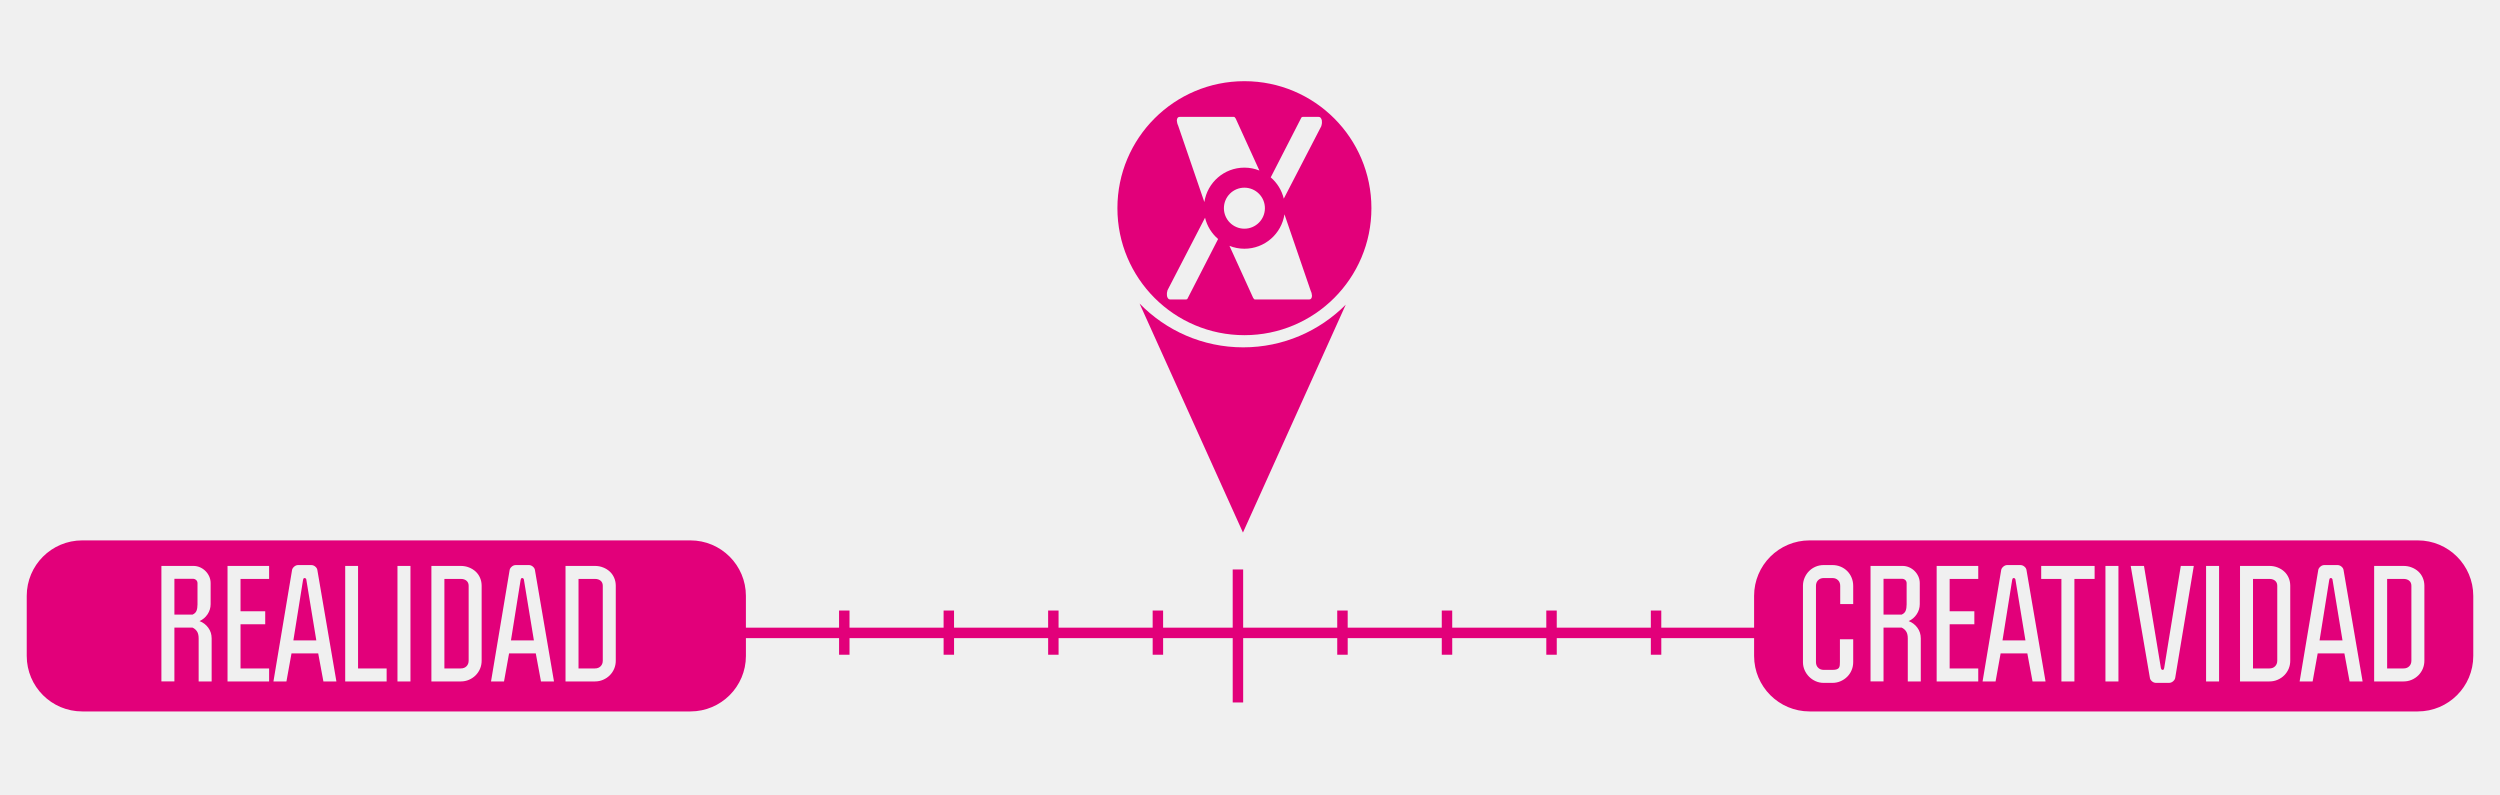
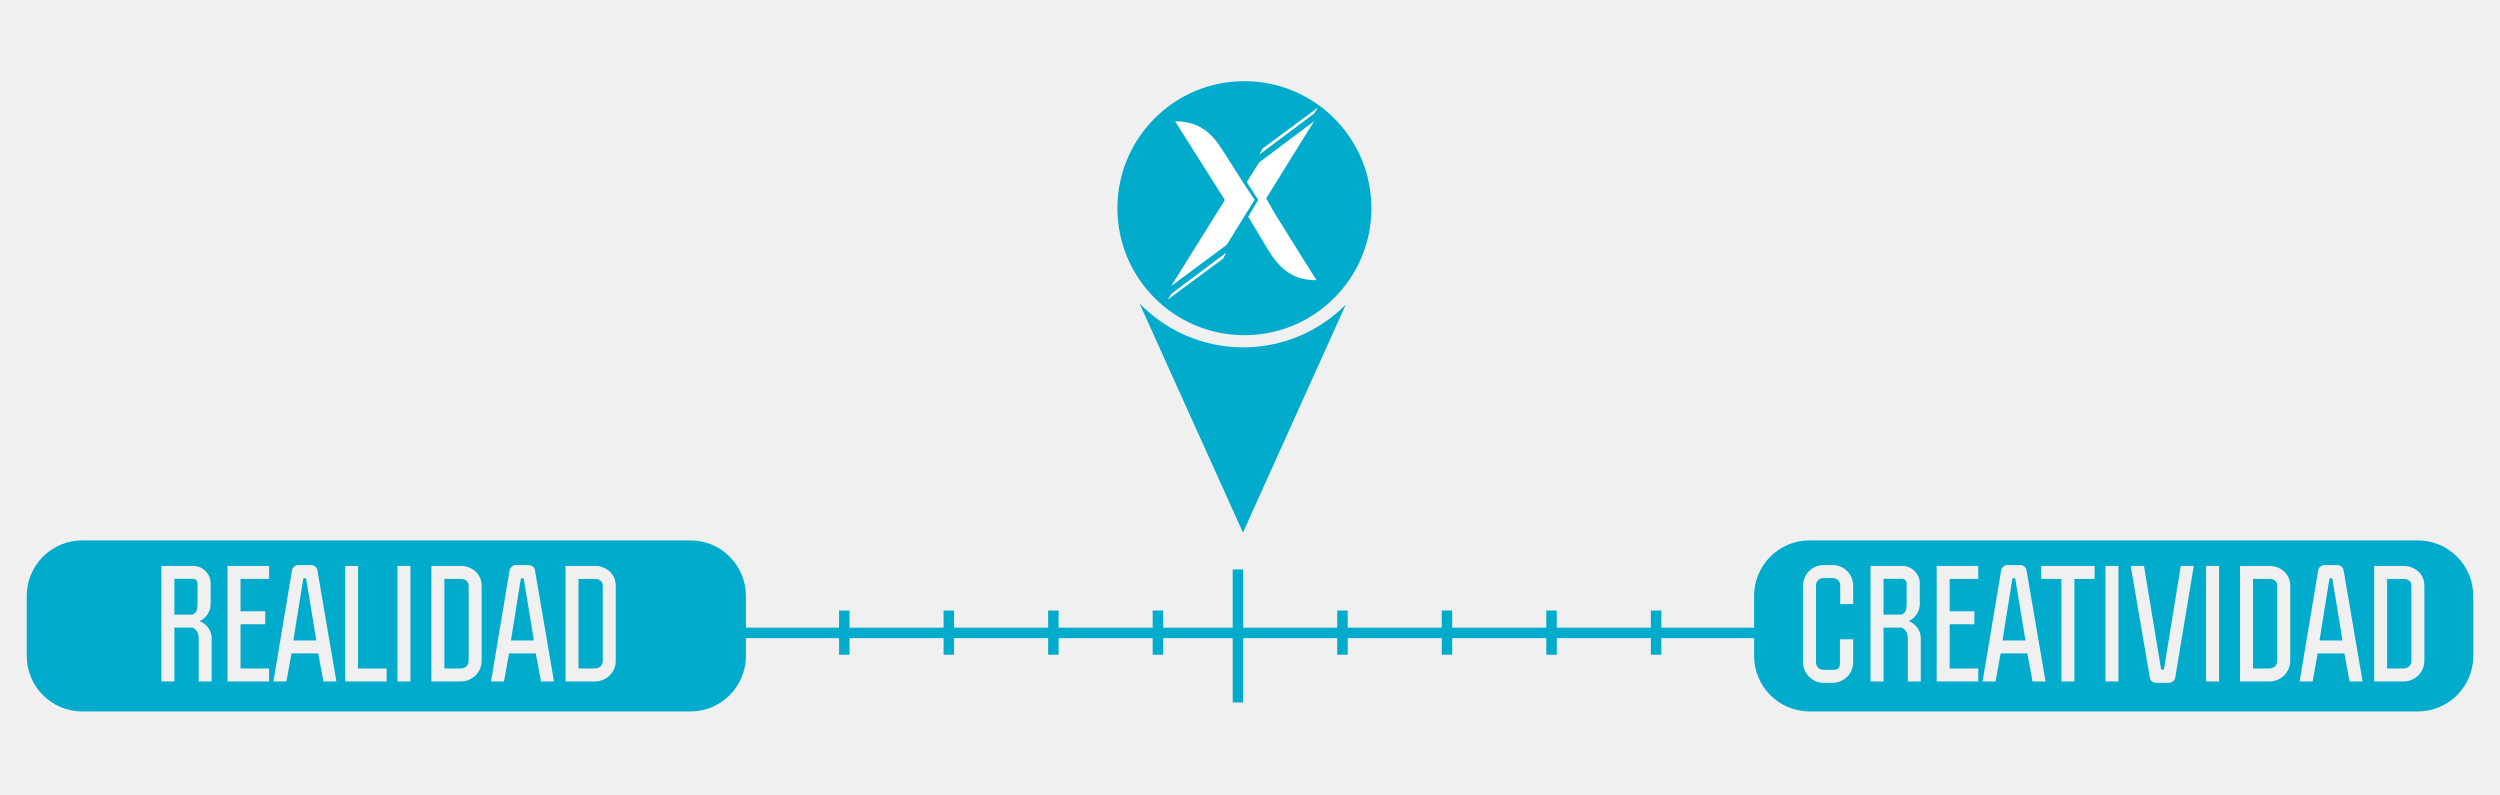
<svg xmlns="http://www.w3.org/2000/svg" version="1.1" id="Capa_1" x="0px" y="0px" width="561.9px" height="178.48px" viewBox="0 0 561.9 178.48" enable-background="new 0 0 561.9 178.48" xml:space="preserve">
-   <path fill="#E2007A" d="M543.416,121.458H406.722c-6.889,0-12.473,5.585-12.473,12.473v7.14H373.39v-3.855h-2.349v3.855h-21.146  v-3.855h-2.35v3.855h-21.145v-3.855h-2.35v3.855h-21.144v-3.855h-2.351v3.855h-21.144v-13.073h-2.35v13.073h-15.641v-3.855h-2.349  v3.855h-21.147v-3.855h-2.347v3.855h-21.147v-3.855h-2.348v3.855h-21.146v-3.855h-2.35v3.855h-20.937v-7.14  c0-6.888-5.586-12.473-12.475-12.473H18.482c-6.889,0-12.473,5.585-12.473,12.473v13.497c0,6.89,5.584,12.474,12.473,12.474h136.695  c6.889,0,12.475-5.584,12.475-12.474v-4.008h20.937v3.734h2.35v-3.734h21.146v3.734h2.348v-3.734h21.147v3.734h2.347v-3.734h21.147  v3.734h2.349v-3.734h15.641v14.459h2.35V143.42h21.144v3.734h2.351v-3.734h21.144v3.734h2.35v-3.734h21.145v3.734h2.35v-3.734  h21.146v3.734h2.349v-3.734h20.859v4.008c0,6.89,5.584,12.474,12.473,12.474h136.693c6.891,0,12.475-5.584,12.475-12.474v-13.497  C555.89,127.043,550.306,121.458,543.416,121.458z M47.57,153.159h-2.921v-9.672c0-0.67-0.125-1.194-0.373-1.573  c-0.249-0.378-0.59-0.665-1.022-0.86h-4.057v12.104h-2.921v-25.961h7.172c0.541,0,1.043,0.104,1.509,0.309  c0.465,0.206,0.876,0.487,1.233,0.844c0.357,0.357,0.638,0.77,0.844,1.233c0.206,0.465,0.309,0.968,0.309,1.509v4.673  c0,0.844-0.233,1.612-0.698,2.304c-0.466,0.693-1.066,1.201-1.801,1.525c0.8,0.303,1.455,0.801,1.963,1.493  c0.508,0.692,0.763,1.493,0.763,2.4V153.159z M60.486,130.118h-6.425v7.27h5.549v2.92h-5.549v9.93h6.425v2.922H51.14v-25.962h9.346  V130.118z M72.688,153.159l-1.168-6.297h-6.004l-1.136,6.297h-2.92l4.186-25.054c0.043-0.26,0.2-0.508,0.471-0.747  c0.27-0.237,0.579-0.356,0.925-0.356h2.888c0.346,0,0.654,0.113,0.925,0.341c0.271,0.227,0.427,0.48,0.471,0.763l4.284,25.054  H72.688z M86.901,153.159h-9.313v-25.962h2.888v23.041h6.425V153.159z M92.255,153.159h-2.92v-25.962h2.92V153.159z   M108.254,148.486c0,0.649-0.119,1.255-0.357,1.817s-0.568,1.055-0.99,1.477c-0.422,0.423-0.92,0.759-1.493,1.007  c-0.574,0.249-1.185,0.373-1.834,0.373h-6.62v-25.962h6.62c0.649,0,1.26,0.113,1.834,0.342c0.573,0.227,1.071,0.534,1.493,0.925  c0.422,0.389,0.751,0.859,0.99,1.412c0.238,0.552,0.357,1.151,0.357,1.801V148.486z M121.591,153.159l-1.168-6.297h-6.004  l-1.136,6.297h-2.92l4.186-25.054c0.043-0.26,0.2-0.508,0.471-0.747c0.27-0.237,0.579-0.356,0.925-0.356h2.888  c0.346,0,0.654,0.113,0.925,0.341c0.271,0.227,0.427,0.48,0.471,0.763l4.284,25.054H121.591z M138.401,148.486  c0,0.649-0.119,1.255-0.357,1.817c-0.238,0.563-0.568,1.055-0.99,1.477c-0.422,0.423-0.92,0.759-1.493,1.007  c-0.574,0.249-1.185,0.373-1.834,0.373h-6.62v-25.962h6.62c0.649,0,1.26,0.113,1.834,0.342c0.573,0.227,1.071,0.534,1.493,0.925  c0.422,0.389,0.751,0.859,0.99,1.412c0.238,0.552,0.357,1.151,0.357,1.801V148.486z M413.121,130.41  c-0.324-0.325-0.746-0.487-1.267-0.487h-1.946c-0.521,0-0.941,0.162-1.267,0.487c-0.324,0.323-0.485,0.745-0.485,1.266v17.134  c0,0.521,0.161,0.941,0.485,1.267c0.324,0.324,0.746,0.486,1.267,0.486h1.946c0.433,0,0.763-0.043,0.99-0.13  c0.228-0.086,0.389-0.205,0.486-0.356s0.156-0.336,0.179-0.553c0.021-0.216,0.032-0.454,0.032-0.714v-5.127h0.064h2.92v5.127  c0,0.649-0.118,1.255-0.356,1.817c-0.237,0.563-0.567,1.055-0.989,1.477s-0.92,0.757-1.492,1.006  c-0.573,0.249-1.186,0.374-1.834,0.374h-1.946c-0.648,0-1.255-0.125-1.817-0.374s-1.055-0.584-1.477-1.006s-0.758-0.914-1.006-1.477  c-0.25-0.563-0.375-1.168-0.375-1.817v-17.134c0-0.649,0.125-1.26,0.375-1.834c0.248-0.573,0.584-1.071,1.006-1.493  s0.912-0.751,1.477-0.99c0.563-0.237,1.169-0.356,1.817-0.356h1.946c0.648,0,1.261,0.119,1.834,0.356  c0.572,0.238,1.07,0.568,1.492,0.99s0.752,0.92,0.989,1.493c0.238,0.574,0.356,1.185,0.356,1.834v4.089h-2.92v-4.089  C413.606,131.156,413.445,130.735,413.121,130.41z M431.715,153.159L431.715,153.159h-2.921v-9.672c0-0.67-0.125-1.194-0.373-1.573  c-0.249-0.378-0.59-0.665-1.021-0.86h-4.058v12.104h-2.921v-25.961h7.172c0.541,0,1.044,0.104,1.509,0.309  c0.467,0.206,0.877,0.487,1.233,0.844c0.357,0.357,0.638,0.77,0.844,1.233c0.205,0.465,0.31,0.968,0.31,1.509v4.673  c0,0.844-0.233,1.612-0.698,2.304c-0.465,0.693-1.065,1.201-1.801,1.525c0.8,0.303,1.455,0.801,1.964,1.493  c0.508,0.692,0.762,1.493,0.762,2.4V153.159z M444.631,130.118h-6.426v7.27h5.549v2.92h-5.549v9.93h6.426v2.922h-9.347v-25.962  h9.347V130.118z M456.832,153.159l-1.168-6.297h-6.004l-1.136,6.297h-2.921l4.187-25.054c0.043-0.26,0.2-0.508,0.471-0.747  c0.271-0.237,0.578-0.356,0.925-0.356h2.89c0.346,0,0.653,0.113,0.925,0.341c0.27,0.227,0.427,0.48,0.47,0.763l4.284,25.054H456.832  z M470.786,130.118h-4.543v23.041h-2.921v-23.041h-4.543v-2.921h12.007V130.118z M476.141,153.159h-2.921v-25.962h2.921V153.159z   M488.895,152.38c-0.043,0.26-0.2,0.509-0.471,0.747c-0.271,0.237-0.579,0.356-0.926,0.356h-2.888c-0.348,0-0.654-0.113-0.925-0.341  c-0.271-0.227-0.429-0.48-0.472-0.763l-4.315-25.184h2.985l3.797,22.943c0,0.065,0.021,0.13,0.064,0.195  c0.043,0.043,0.081,0.092,0.113,0.146c0.032,0.055,0.081,0.081,0.146,0.081h0.098c0.129,0,0.211-0.054,0.243-0.162  c0.032-0.107,0.061-0.194,0.081-0.26l3.731-22.943h2.921L488.895,152.38z M498.759,153.159h-2.921v-25.962h2.921V153.159z   M514.757,148.486c0,0.649-0.119,1.255-0.355,1.817c-0.238,0.563-0.568,1.055-0.99,1.477c-0.422,0.423-0.92,0.759-1.492,1.007  c-0.573,0.249-1.185,0.373-1.834,0.373h-6.62v-25.962h6.62c0.649,0,1.261,0.113,1.834,0.342c0.572,0.227,1.07,0.534,1.492,0.925  c0.422,0.389,0.752,0.859,0.99,1.412c0.236,0.552,0.355,1.151,0.355,1.801V148.486z M528.095,153.159l-1.168-6.297h-6.004  l-1.136,6.297h-2.921l4.187-25.054c0.043-0.26,0.2-0.508,0.471-0.747c0.271-0.237,0.578-0.356,0.926-0.356h2.889  c0.346,0,0.653,0.113,0.925,0.341c0.271,0.227,0.427,0.48,0.47,0.763l4.284,25.054H528.095z M544.904,148.486  c0,0.649-0.119,1.255-0.356,1.817s-0.567,1.055-0.99,1.477c-0.422,0.423-0.92,0.759-1.491,1.007  c-0.573,0.249-1.186,0.373-1.834,0.373h-6.62v-25.962h6.62c0.648,0,1.261,0.113,1.834,0.342c0.571,0.227,1.069,0.534,1.491,0.925  c0.423,0.389,0.753,0.859,0.99,1.412c0.237,0.552,0.356,1.151,0.356,1.801V148.486z" />
+   <path fill="#00ABCC" d="M543.416,121.458H406.722c-6.889,0-12.473,5.585-12.473,12.474v7.14H373.39v-3.855h-2.349v3.855h-21.146  v-3.855h-2.35v3.855H326.4v-3.855h-2.351v3.855h-21.144v-3.855h-2.351v3.855h-21.145v-13.073h-2.35v13.073H261.42v-3.855h-2.349  v3.855h-21.147v-3.855h-2.347v3.855H214.43v-3.855h-2.348v3.855h-21.146v-3.855h-2.35v3.855h-20.937v-7.14  c0-6.889-5.586-12.474-12.475-12.474H18.482c-6.889,0-12.473,5.585-12.473,12.474v13.496c0,6.891,5.584,12.475,12.473,12.475  h136.695c6.889,0,12.475-5.584,12.475-12.475v-4.008h20.937v3.734h2.35v-3.734h21.146v3.734h2.348v-3.734h21.147v3.734h2.347v-3.734  h21.147v3.734h2.349v-3.734h15.641v14.459h2.35V143.42h21.144v3.734h2.352v-3.734h21.144v3.734h2.351v-3.734h21.145v3.734h2.351  v-3.734h21.146v3.734h2.349v-3.734h20.859v4.008c0,6.891,5.584,12.475,12.473,12.475h136.693c6.891,0,12.475-5.584,12.475-12.475  v-13.496C555.89,127.043,550.306,121.458,543.416,121.458z M47.57,153.159h-2.921v-9.672c0-0.67-0.125-1.194-0.373-1.573  c-0.249-0.378-0.59-0.665-1.022-0.859h-4.057v12.104h-2.921v-25.961h7.172c0.541,0,1.043,0.104,1.509,0.309  c0.465,0.206,0.876,0.487,1.233,0.845c0.357,0.356,0.638,0.77,0.844,1.232c0.206,0.465,0.309,0.968,0.309,1.509v4.674  c0,0.844-0.233,1.611-0.698,2.304c-0.466,0.693-1.066,1.201-1.801,1.524c0.8,0.304,1.455,0.802,1.963,1.493  c0.508,0.692,0.763,1.493,0.763,2.4V153.159z M60.486,130.118h-6.425v7.271h5.549v2.92h-5.549v9.93h6.425v2.922H51.14v-25.962h9.346  V130.118z M72.688,153.159l-1.168-6.297h-6.004l-1.136,6.297h-2.92l4.186-25.054c0.043-0.261,0.2-0.508,0.471-0.747  c0.27-0.237,0.579-0.356,0.925-0.356h2.888c0.346,0,0.654,0.113,0.925,0.341s0.427,0.48,0.471,0.764l4.284,25.054L72.688,153.159  L72.688,153.159z M86.901,153.159h-9.313v-25.962h2.888v23.041h6.425V153.159z M92.255,153.159h-2.92v-25.962h2.92V153.159z   M108.254,148.486c0,0.648-0.119,1.255-0.357,1.816c-0.238,0.562-0.568,1.056-0.99,1.478c-0.422,0.423-0.92,0.759-1.493,1.007  c-0.574,0.249-1.185,0.373-1.834,0.373h-6.62v-25.962h6.62c0.649,0,1.26,0.113,1.834,0.342c0.573,0.228,1.071,0.534,1.493,0.925  c0.422,0.39,0.751,0.859,0.99,1.412c0.238,0.553,0.357,1.151,0.357,1.801V148.486z M121.591,153.159l-1.168-6.297h-6.004  l-1.136,6.297h-2.92l4.186-25.054c0.043-0.261,0.2-0.508,0.471-0.747c0.27-0.237,0.579-0.356,0.925-0.356h2.888  c0.346,0,0.654,0.113,0.925,0.341s0.427,0.48,0.471,0.764l4.284,25.054L121.591,153.159L121.591,153.159z M138.401,148.486  c0,0.648-0.119,1.255-0.357,1.816c-0.238,0.563-0.568,1.056-0.99,1.478c-0.422,0.423-0.92,0.759-1.493,1.007  c-0.574,0.249-1.185,0.373-1.834,0.373h-6.62v-25.962h6.62c0.649,0,1.26,0.113,1.834,0.342c0.573,0.228,1.071,0.534,1.493,0.925  c0.422,0.39,0.751,0.859,0.99,1.412c0.238,0.553,0.357,1.151,0.357,1.801V148.486z M413.121,130.41  c-0.324-0.325-0.746-0.487-1.268-0.487h-1.945c-0.521,0-0.941,0.162-1.268,0.487c-0.323,0.323-0.484,0.745-0.484,1.266v17.135  c0,0.521,0.161,0.94,0.484,1.267c0.324,0.324,0.746,0.486,1.268,0.486h1.945c0.434,0,0.764-0.043,0.99-0.13  c0.229-0.086,0.39-0.205,0.486-0.356s0.156-0.336,0.179-0.553c0.021-0.216,0.032-0.454,0.032-0.714v-5.127h0.064h2.92v5.127  c0,0.648-0.118,1.255-0.356,1.816c-0.237,0.563-0.567,1.056-0.989,1.478s-0.92,0.757-1.492,1.006s-1.186,0.374-1.834,0.374h-1.945  c-0.648,0-1.255-0.125-1.817-0.374c-0.562-0.249-1.055-0.584-1.477-1.006s-0.758-0.914-1.006-1.478  c-0.25-0.562-0.375-1.168-0.375-1.816v-17.135c0-0.648,0.125-1.26,0.375-1.834c0.247-0.572,0.584-1.07,1.006-1.492  c0.422-0.423,0.912-0.751,1.477-0.99c0.563-0.237,1.169-0.356,1.817-0.356h1.945c0.648,0,1.262,0.119,1.834,0.356  c0.572,0.238,1.07,0.567,1.492,0.99c0.422,0.422,0.752,0.92,0.989,1.492c0.238,0.574,0.356,1.186,0.356,1.834v4.09h-2.92v-4.09  C413.606,131.156,413.445,130.735,413.121,130.41z M431.715,153.159L431.715,153.159h-2.921v-9.672c0-0.67-0.125-1.194-0.373-1.573  c-0.249-0.378-0.59-0.665-1.021-0.859h-4.059v12.104h-2.921v-25.961h7.172c0.541,0,1.044,0.104,1.509,0.309  c0.468,0.206,0.878,0.487,1.233,0.845c0.357,0.356,0.638,0.77,0.844,1.232c0.205,0.465,0.311,0.968,0.311,1.509v4.674  c0,0.844-0.233,1.611-0.698,2.304c-0.465,0.693-1.065,1.201-1.801,1.524c0.8,0.304,1.455,0.802,1.964,1.493  c0.508,0.692,0.762,1.493,0.762,2.4L431.715,153.159L431.715,153.159z M444.631,130.118h-6.426v7.271h5.549v2.92h-5.549v9.93h6.426  v2.922h-9.347v-25.962h9.347V130.118L444.631,130.118z M456.832,153.159l-1.168-6.297h-6.004l-1.136,6.297h-2.921l4.187-25.054  c0.043-0.261,0.2-0.508,0.471-0.747c0.271-0.237,0.578-0.356,0.925-0.356h2.891c0.346,0,0.653,0.113,0.925,0.341  c0.271,0.228,0.427,0.48,0.47,0.764l4.284,25.054L456.832,153.159L456.832,153.159z M470.786,130.118h-4.543v23.041h-2.921v-23.041  h-4.543v-2.921h12.007V130.118z M476.141,153.159h-2.921v-25.962h2.921V153.159z M488.895,152.38  c-0.043,0.261-0.199,0.51-0.471,0.747c-0.271,0.237-0.579,0.356-0.926,0.356h-2.888c-0.349,0-0.654-0.113-0.926-0.341  c-0.271-0.228-0.429-0.48-0.472-0.764l-4.314-25.184h2.984l3.797,22.943c0,0.064,0.021,0.13,0.064,0.194  c0.043,0.043,0.081,0.092,0.113,0.146c0.031,0.055,0.08,0.081,0.146,0.081h0.098c0.13,0,0.211-0.055,0.243-0.162  s0.062-0.194,0.081-0.26l3.731-22.943h2.921L488.895,152.38z M498.759,153.159h-2.921v-25.962h2.921V153.159z M514.757,148.486  c0,0.648-0.119,1.255-0.354,1.816c-0.238,0.563-0.568,1.056-0.99,1.478c-0.422,0.423-0.92,0.759-1.492,1.007  c-0.573,0.249-1.185,0.373-1.834,0.373h-6.62v-25.962h6.62c0.649,0,1.261,0.113,1.834,0.342c0.572,0.228,1.07,0.534,1.492,0.925  c0.422,0.39,0.752,0.859,0.99,1.412c0.235,0.553,0.354,1.151,0.354,1.801V148.486z M528.095,153.159l-1.168-6.297h-6.004  l-1.136,6.297h-2.921l4.187-25.054c0.043-0.261,0.2-0.508,0.471-0.747c0.271-0.237,0.578-0.356,0.927-0.356h2.889  c0.346,0,0.653,0.113,0.925,0.341s0.428,0.48,0.471,0.764l4.283,25.054L528.095,153.159L528.095,153.159z M544.904,148.486  c0,0.648-0.119,1.255-0.356,1.816c-0.237,0.562-0.567,1.056-0.99,1.478c-0.422,0.423-0.92,0.759-1.49,1.007  c-0.573,0.249-1.187,0.373-1.834,0.373h-6.62v-25.962h6.62c0.647,0,1.261,0.113,1.834,0.342c0.57,0.228,1.068,0.534,1.49,0.925  c0.423,0.39,0.753,0.859,0.99,1.412s0.356,1.151,0.356,1.801V148.486z" />
  <g>
-     <path fill="#E2007A" d="M256.129,68.22l23.236,51.478l23.102-51.215c-5.896,5.918-14.049,9.587-23.044,9.587   C270.298,78.07,262.044,74.29,256.129,68.22z" />
-     <path fill="#E2007A" d="M279.694,75.334c15.764,0,28.545-12.78,28.545-28.544c0.001-15.766-12.781-28.544-28.545-28.544   c-15.766,0-28.545,12.778-28.545,28.544C251.149,62.555,263.928,75.334,279.694,75.334z M294.244,67.312h-12.149   c-0.166,0-0.293-0.109-0.445-0.382l-5.317-11.673c1.041,0.418,2.172,0.648,3.361,0.648c4.564,0,8.338-3.357,9.001-7.735   l5.908,17.219c0.082,0.165,0.172,0.384,0.196,0.548l0.086,0.553C294.86,67.036,294.628,67.312,294.244,67.312z M292.409,26.599   c0.076-0.22,0.223-0.329,0.445-0.329h3.518c0.385,0,0.592,0.273,0.723,0.771c0.025,0.163-0.002,0.328,0.025,0.493   c0.006,0.386-0.124,0.605-0.145,0.826l-8.432,16.289c-0.459-1.896-1.502-3.558-2.934-4.785L292.409,26.599z M279.692,51.401   c-2.545,0-4.607-2.063-4.607-4.609c0-2.545,2.062-4.61,4.607-4.61c2.545,0,4.609,2.065,4.609,4.61   C284.301,49.337,282.237,51.401,279.692,51.401z M265.144,26.27h12.15c0.166,0,0.291,0.108,0.447,0.385l5.316,11.671   c-1.041-0.416-2.175-0.65-3.366-0.65c-4.563,0-8.334,3.36-9,7.74l-5.906-17.225c-0.078-0.163-0.172-0.382-0.195-0.546l-0.086-0.55   C264.526,26.543,264.759,26.27,265.144,26.27z M262.415,65.222l8.43-16.29c0.457,1.898,1.502,3.562,2.937,4.788l-6.805,13.262   c-0.07,0.22-0.221,0.329-0.439,0.329h-3.521c-0.381,0-0.59-0.274-0.725-0.769c-0.027-0.166,0.004-0.33-0.021-0.494   C262.264,65.663,262.393,65.439,262.415,65.222z" />
+     <path fill="#00ABCC" d="M256.129,68.219l23.236,51.479l23.102-51.215c-5.896,5.918-14.049,9.587-23.044,9.587   C270.298,78.07,262.044,74.29,256.129,68.219z" />
+     <path fill="#00ABCC" d="M279.694,75.334c15.764,0,28.545-12.779,28.545-28.544c0.001-15.766-12.781-28.544-28.545-28.544   c-15.766,0-28.545,12.778-28.545,28.544S263.928,75.334,279.694,75.334z" />
  </g>
-   <path fill="#E2007A" d="M510.084,130.118h-3.699v20.119h3.699c0.52,0,0.941-0.161,1.266-0.485c0.325-0.325,0.487-0.747,0.487-1.267  v-16.81c0-0.498-0.162-0.881-0.487-1.152C511.026,130.254,510.604,130.118,510.084,130.118z" />
-   <path fill="#E2007A" d="M427.463,130.086h-4.121v8.048h4.089c0.434-0.194,0.726-0.476,0.876-0.844  c0.151-0.368,0.229-0.854,0.229-1.46v-4.738c0-0.303-0.104-0.546-0.31-0.73C428.02,130.178,427.766,130.086,427.463,130.086z" />
-   <path fill="#E2007A" d="M452.938,130.118c-0.087-0.13-0.174-0.194-0.26-0.194h-0.098c-0.13,0-0.211,0.054-0.243,0.162  c-0.033,0.107-0.061,0.194-0.081,0.26l-2.175,13.597h5.16l-2.239-13.597C453.002,130.259,452.98,130.183,452.938,130.118z" />
-   <path fill="#E2007A" d="M524.201,130.118c-0.086-0.13-0.173-0.194-0.259-0.194h-0.099c-0.13,0-0.211,0.054-0.242,0.162  c-0.033,0.107-0.062,0.194-0.082,0.26l-2.175,13.597h5.16l-2.239-13.597C524.266,130.259,524.245,130.183,524.201,130.118z" />
-   <path fill="#E2007A" d="M540.23,130.118h-3.698v20.119h3.698c0.521,0,0.941-0.161,1.267-0.485c0.325-0.325,0.487-0.747,0.487-1.267  v-16.81c0-0.498-0.162-0.881-0.487-1.152C541.172,130.254,540.75,130.118,540.23,130.118z" />
-   <path fill="#E2007A" d="M117.697,130.118c-0.087-0.13-0.173-0.194-0.26-0.194h-0.097c-0.13,0-0.211,0.054-0.244,0.162  c-0.032,0.107-0.06,0.194-0.081,0.26l-2.174,13.597h5.16l-2.239-13.597C117.762,130.259,117.74,130.183,117.697,130.118z" />
-   <path fill="#E2007A" d="M68.793,130.118c-0.087-0.13-0.173-0.194-0.26-0.194h-0.097c-0.13,0-0.211,0.054-0.244,0.162  c-0.032,0.107-0.06,0.194-0.081,0.26l-2.174,13.597h5.16l-2.239-13.597C68.858,130.259,68.836,130.183,68.793,130.118z" />
-   <path fill="#E2007A" d="M133.728,130.118h-3.699v20.119h3.699c0.52,0,0.941-0.161,1.266-0.485c0.325-0.325,0.487-0.747,0.487-1.267  v-16.81c0-0.498-0.162-0.881-0.487-1.152C134.669,130.254,134.248,130.118,133.728,130.118z" />
-   <path fill="#E2007A" d="M103.581,130.118h-3.699v20.119h3.699c0.52,0,0.941-0.161,1.266-0.485c0.325-0.325,0.487-0.747,0.487-1.267  v-16.81c0-0.498-0.162-0.881-0.487-1.152C104.522,130.254,104.1,130.118,103.581,130.118z" />
-   <path fill="#E2007A" d="M43.319,130.086h-4.121v8.048h4.089c0.433-0.194,0.725-0.476,0.876-0.844s0.228-0.854,0.228-1.46v-4.738  c0-0.303-0.103-0.546-0.309-0.73C43.876,130.178,43.622,130.086,43.319,130.086z" />
+   <path fill="#00ABCC" d="M510.084,130.118h-3.699v20.119h3.699c0.52,0,0.941-0.161,1.266-0.485c0.325-0.325,0.487-0.747,0.487-1.267  v-16.811c0-0.498-0.162-0.881-0.487-1.151C511.026,130.254,510.604,130.118,510.084,130.118z" />
+   <path fill="#00ABCC" d="M427.463,130.086h-4.121v8.048h4.089c0.435-0.193,0.727-0.476,0.876-0.844  c0.151-0.368,0.229-0.854,0.229-1.46v-4.738c0-0.303-0.104-0.546-0.311-0.729C428.02,130.177,427.766,130.086,427.463,130.086z" />
+   <path fill="#00ABCC" d="M452.938,130.118c-0.087-0.13-0.174-0.194-0.26-0.194h-0.098c-0.13,0-0.211,0.055-0.243,0.162  c-0.033,0.107-0.061,0.194-0.081,0.261l-2.175,13.597h5.16l-2.239-13.597C453.002,130.259,452.98,130.183,452.938,130.118z" />
+   <path fill="#00ABCC" d="M524.201,130.118c-0.086-0.13-0.173-0.194-0.259-0.194h-0.1c-0.13,0-0.211,0.055-0.242,0.162  c-0.032,0.107-0.062,0.194-0.081,0.261l-2.176,13.597h5.16l-2.239-13.597C524.266,130.259,524.245,130.183,524.201,130.118z" />
+   <path fill="#00ABCC" d="M540.23,130.118h-3.698v20.119h3.698c0.521,0,0.94-0.161,1.267-0.485c0.325-0.325,0.487-0.747,0.487-1.267  v-16.811c0-0.498-0.162-0.881-0.487-1.151C541.172,130.254,540.75,130.118,540.23,130.118z" />
+   <path fill="#00ABCC" d="M117.697,130.118c-0.087-0.13-0.173-0.194-0.26-0.194h-0.097c-0.13,0-0.211,0.055-0.244,0.162  c-0.032,0.107-0.06,0.194-0.081,0.261l-2.174,13.597h5.16l-2.239-13.597C117.762,130.259,117.74,130.183,117.697,130.118z" />
+   <path fill="#00ABCC" d="M68.793,130.118c-0.087-0.13-0.173-0.194-0.26-0.194h-0.097c-0.13,0-0.211,0.055-0.244,0.162  c-0.032,0.107-0.06,0.194-0.081,0.261l-2.174,13.597h5.16l-2.239-13.597C68.858,130.259,68.836,130.183,68.793,130.118z" />
+   <path fill="#00ABCC" d="M133.728,130.118h-3.699v20.119h3.699c0.52,0,0.941-0.161,1.266-0.485c0.325-0.325,0.487-0.747,0.487-1.267  v-16.811c0-0.498-0.162-0.881-0.487-1.151C134.669,130.254,134.248,130.118,133.728,130.118z" />
+   <path fill="#00ABCC" d="M103.581,130.118h-3.699v20.119h3.699c0.52,0,0.941-0.161,1.266-0.485c0.325-0.325,0.487-0.747,0.487-1.267  v-16.811c0-0.498-0.162-0.881-0.487-1.151C104.522,130.254,104.1,130.118,103.581,130.118z" />
+   <path fill="#00ABCC" d="M43.319,130.086h-4.121v8.048h4.089c0.433-0.193,0.725-0.476,0.876-0.844s0.228-0.854,0.228-1.46v-4.738  c0-0.303-0.103-0.546-0.309-0.729C43.876,130.177,43.622,130.086,43.319,130.086z" />
+   <g>
+     <polygon fill="#FFFFFF" points="296.211,24.175 283.763,33.401 283.067,34.728 295.39,25.502  " />
+     <g>
+       <path fill="#FFFFFF" d="M291.219,55.517l-4.612-7.394l-2.021-3.538l5.181-8.341l2.781-4.487l2.843-4.549l-12.385,9.289    l-2.781,4.423l2.337,3.666l0.254,0.379l-0.254,0.379l-2.022,3.349l4.424,7.394c2.654,4.297,5.497,6.887,10.868,6.887h0.062    L291.219,55.517z" />
+       <path fill="#FFFFFF" d="M279.782,41.615l-4.739-7.457c-2.654-4.296-5.498-6.888-10.869-6.888h-0.063l11.185,17.693l-12.069,19.336    l12.512-9.289l4.36-7.078l1.896-3.033L279.782,41.615z" />
+       <polygon fill="#FFFFFF" points="262.468,67.334 274.916,58.108 275.611,56.781 263.289,66.007   " />
+     </g>
+   </g>
</svg>
